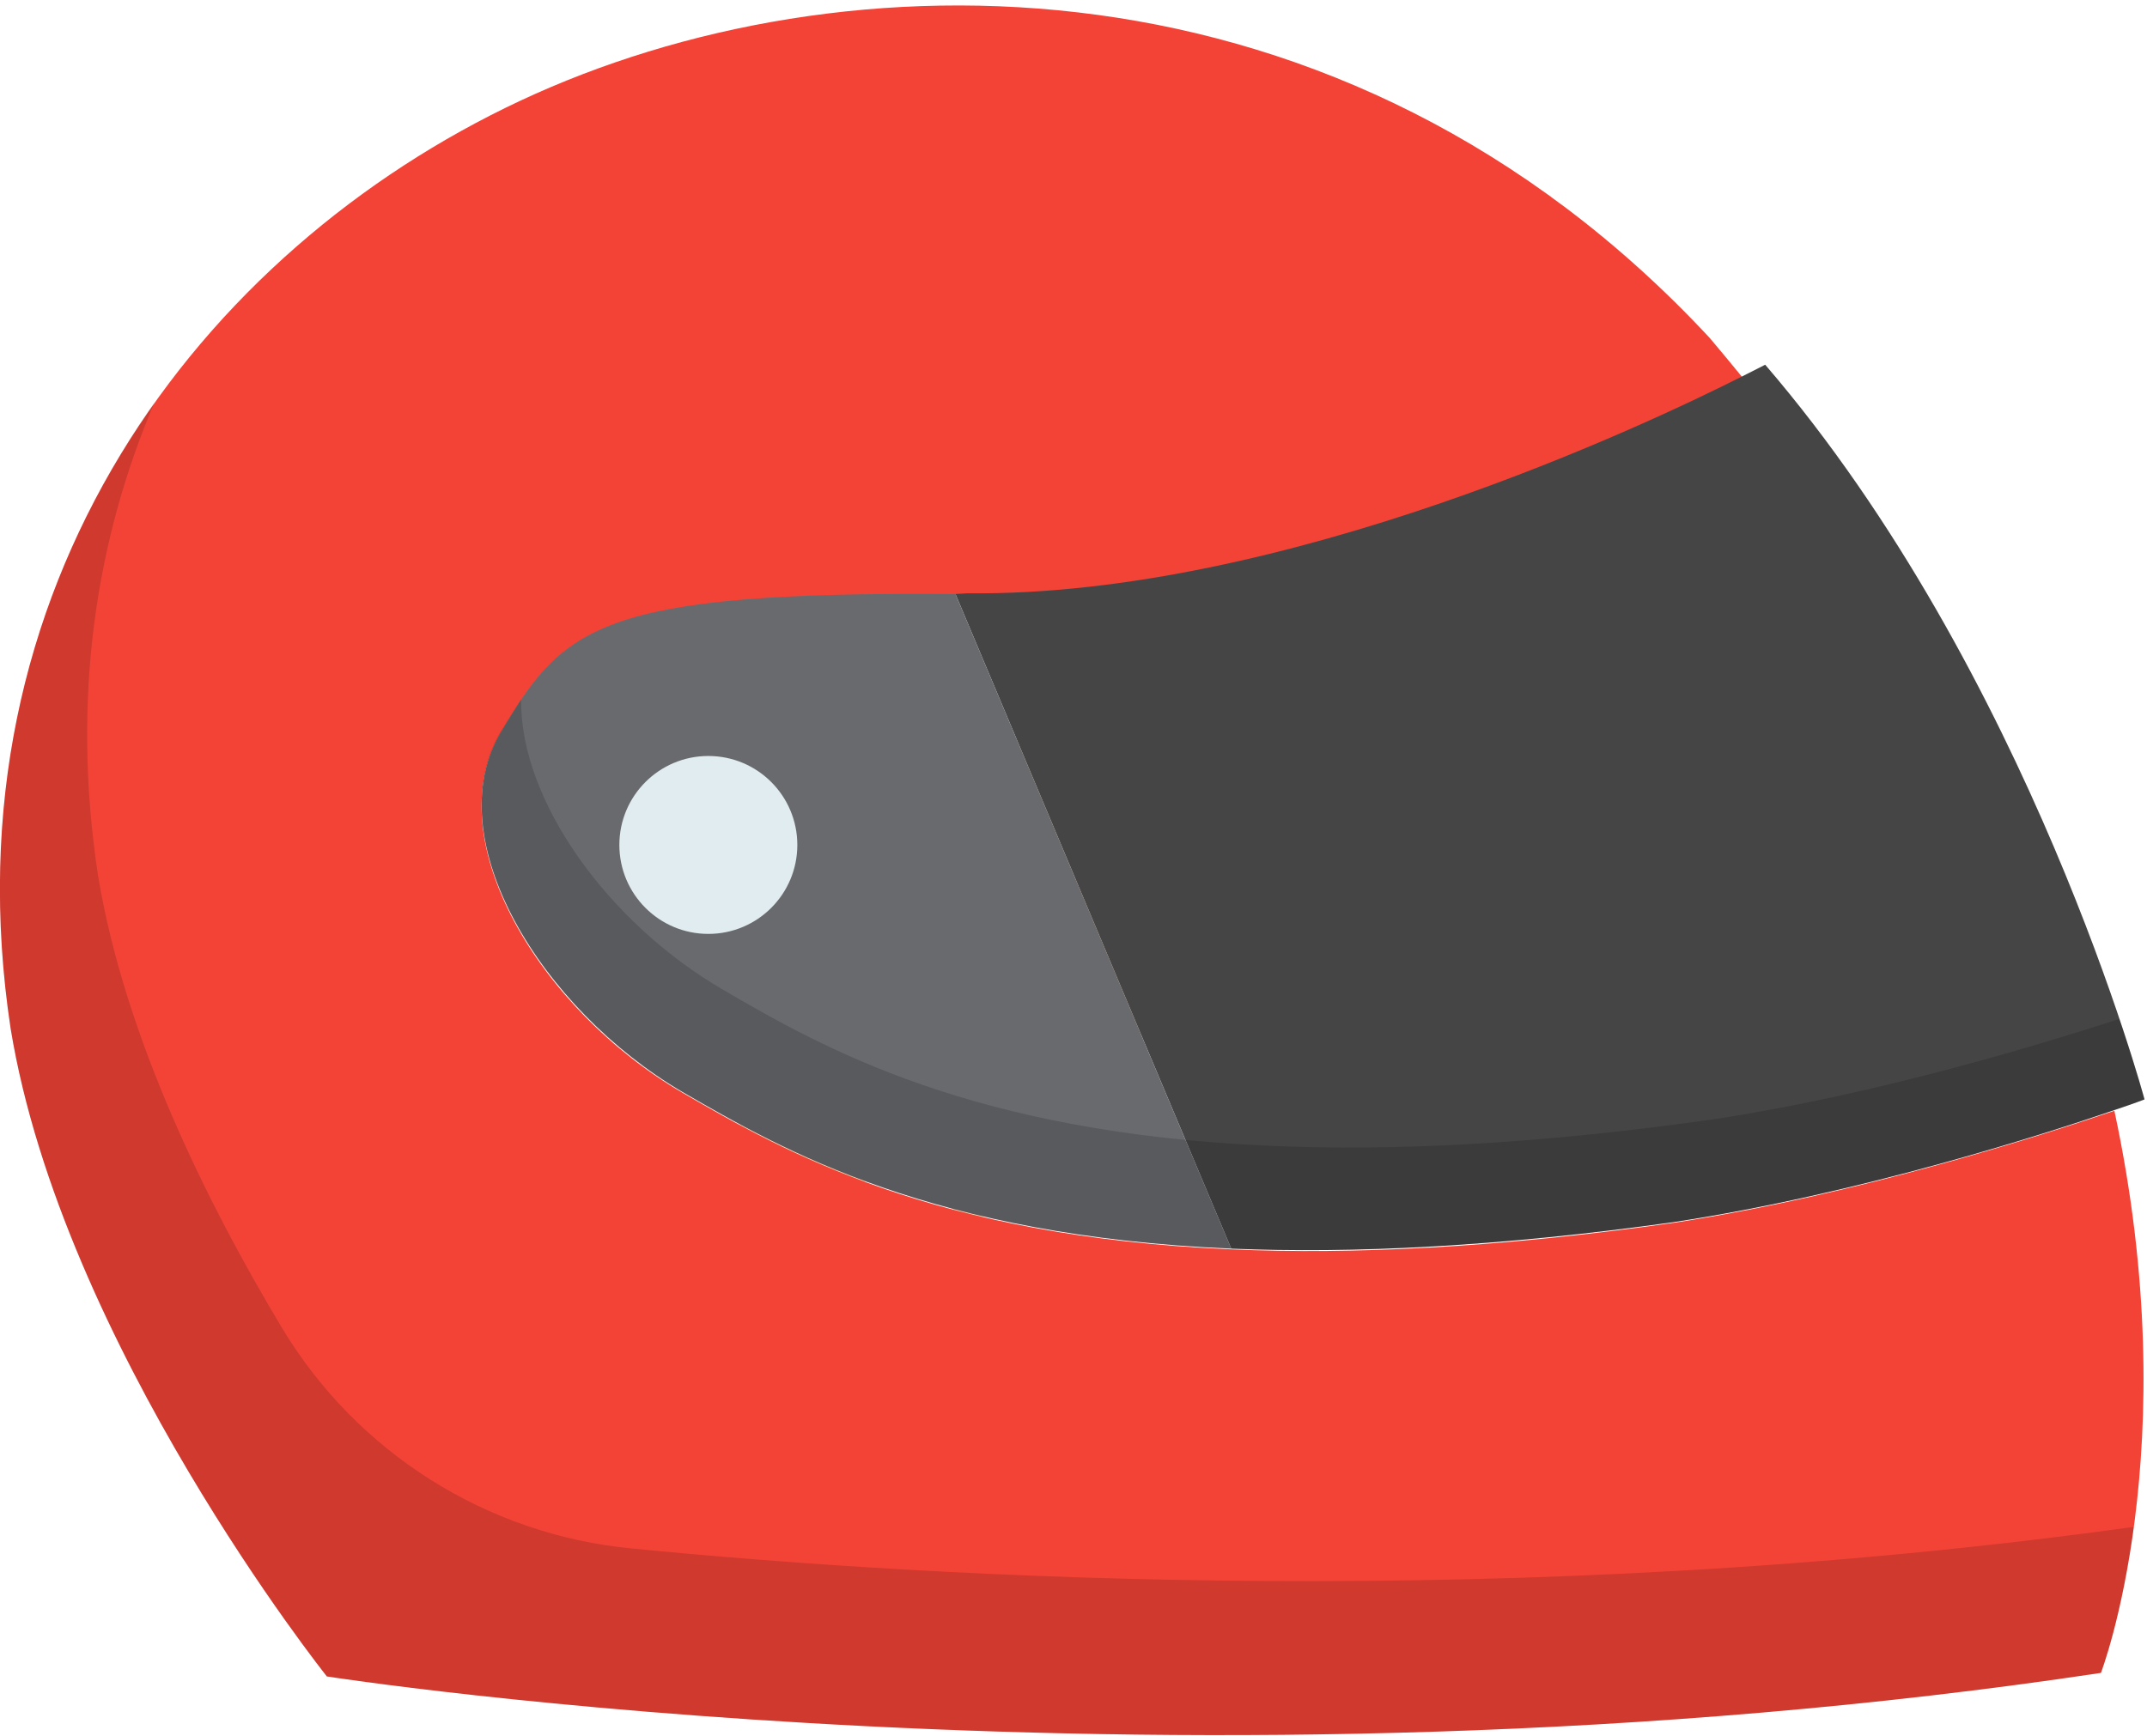
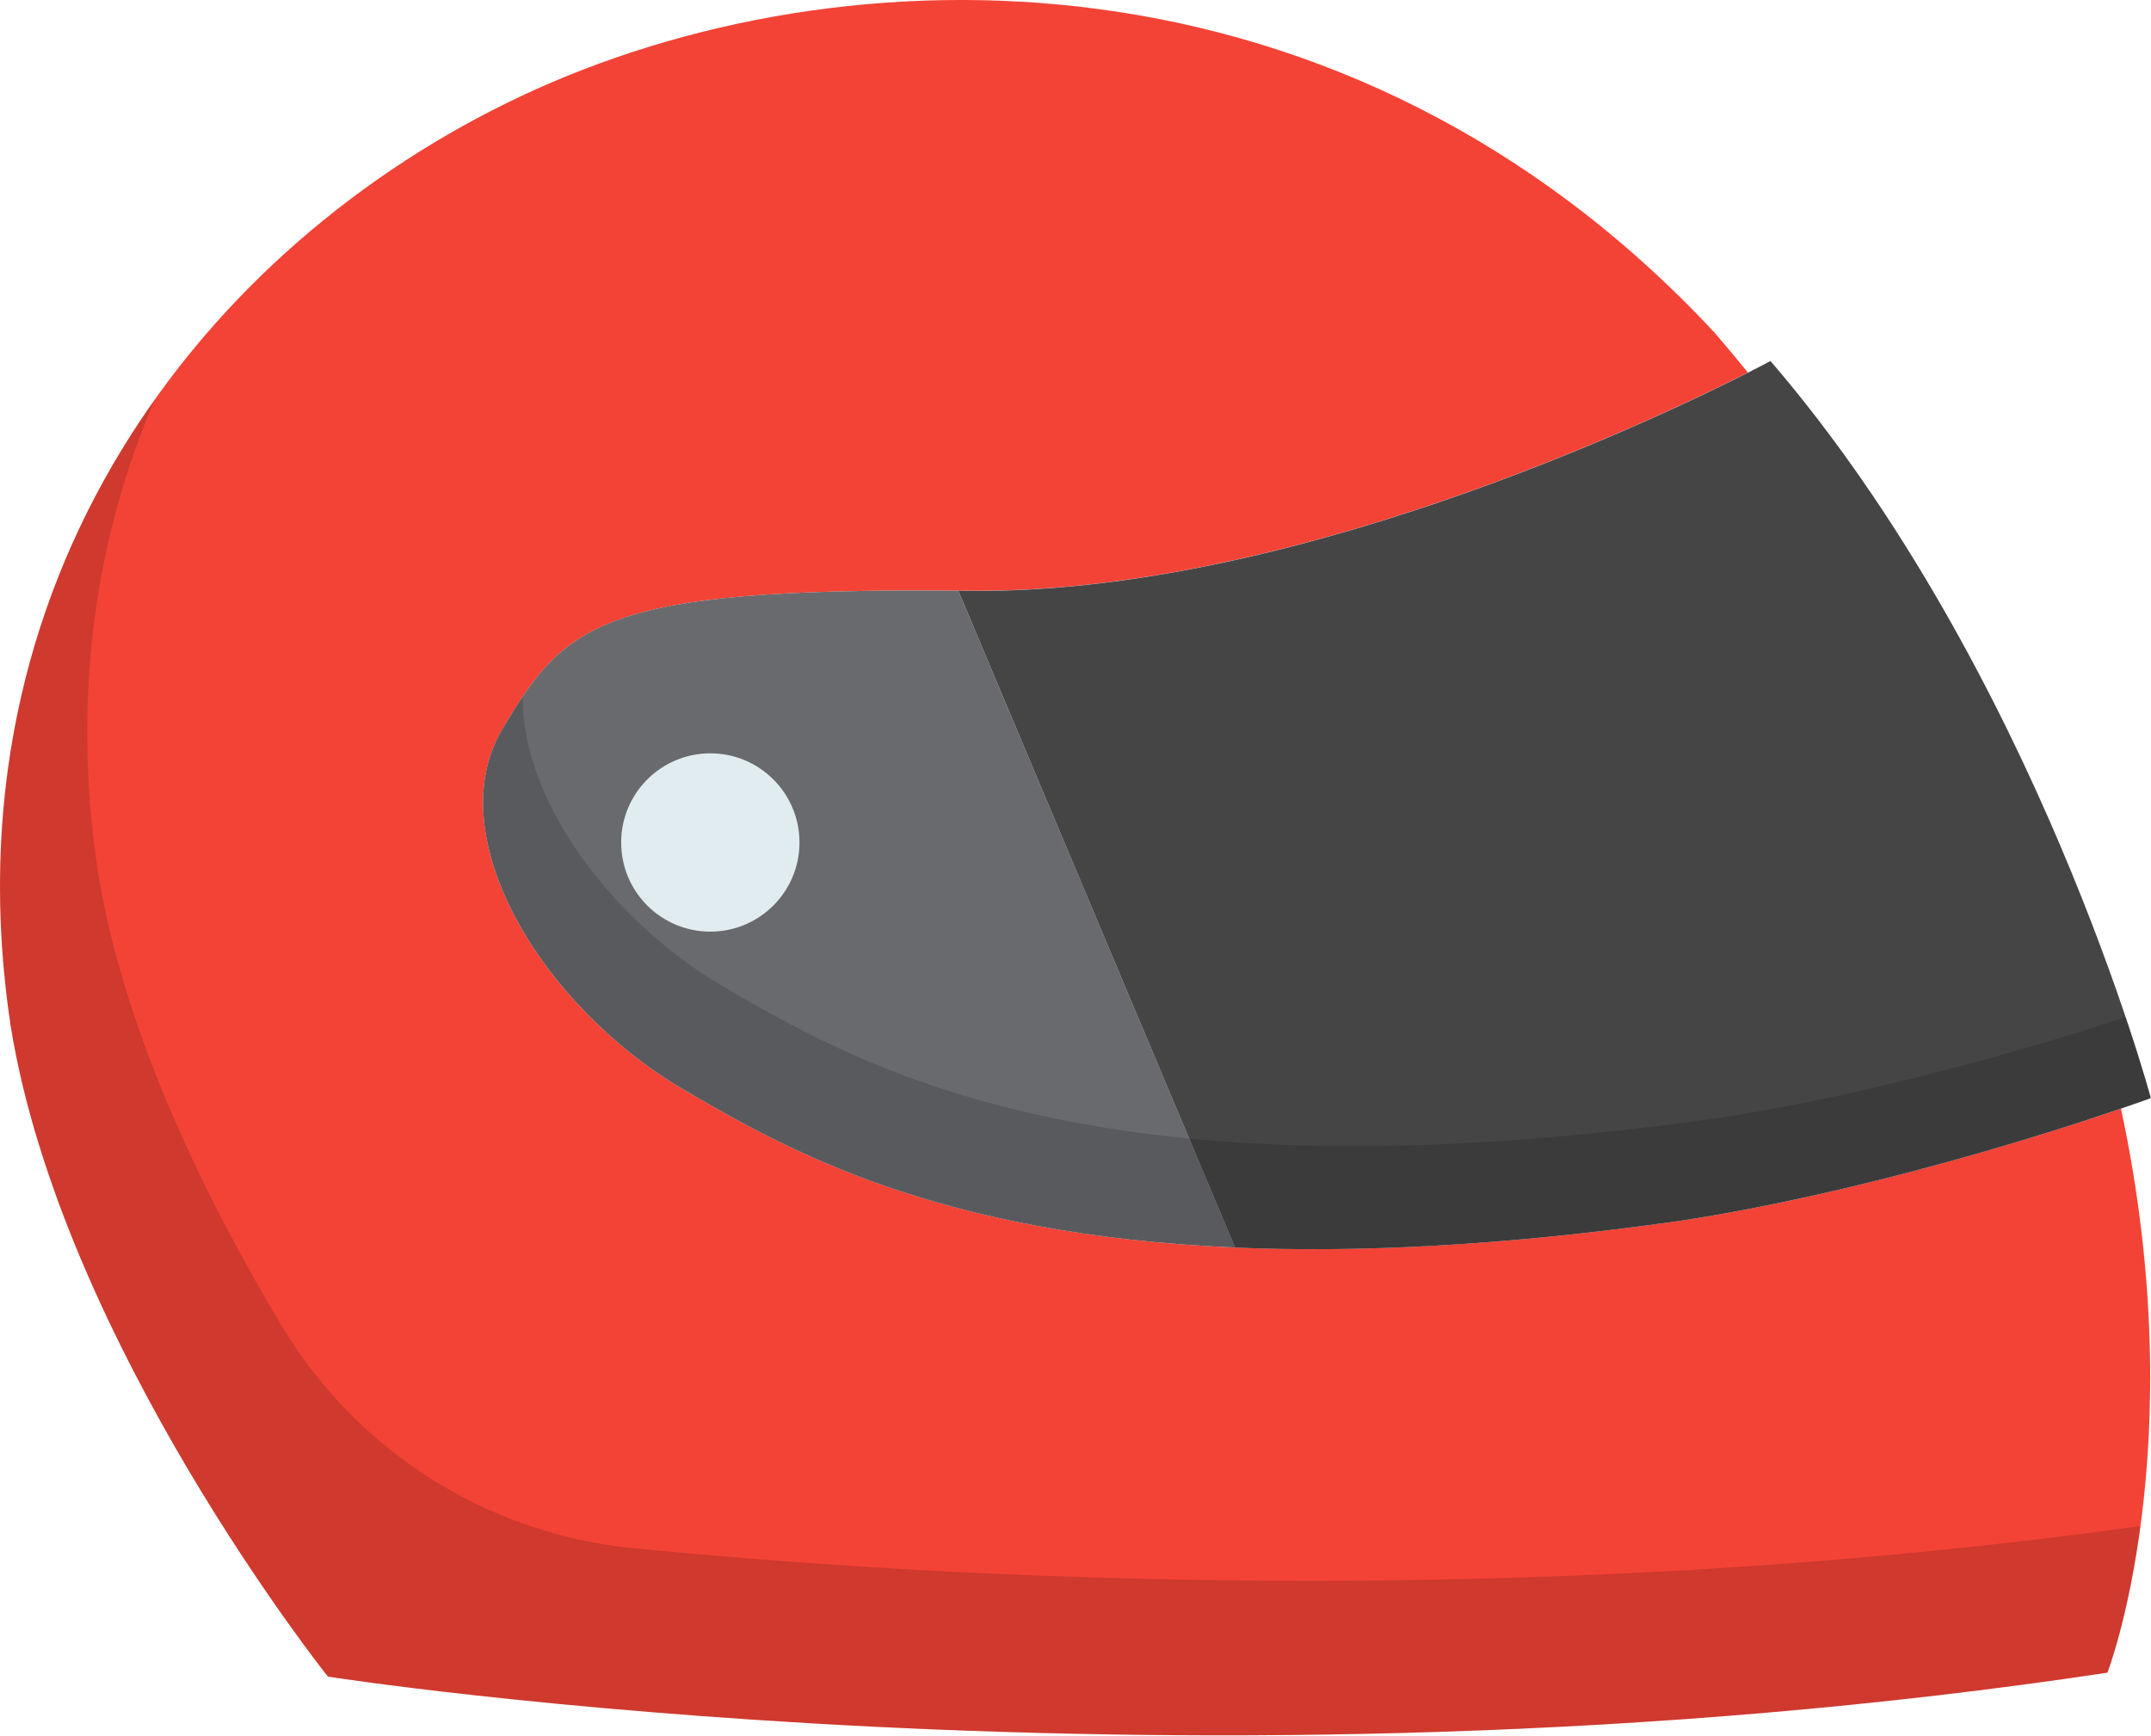
- <svg xmlns="http://www.w3.org/2000/svg" version="1.1" id="Layer_1" x="0px" y="0px" viewBox="0 0 605.6 489.6" style="enable-background:new 0 0 605.6 489.6;" xml:space="preserve">
+ <svg xmlns="http://www.w3.org/2000/svg" version="1.1" id="Layer_1" x="0px" y="0px" viewBox="0 0 60.985 49.209" style="enable-background:new 0 0 60.985 49.209;" xml:space="preserve">
  <style type="text/css">
- 	.st0{fill:#FFEACC;}
- 	.st1{fill:#FFDBB2;}
- 	.st2{fill:#F34336;}
- 	.st3{opacity:0.15;enable-background:new    ;}
- 	.st4{fill:#454546;}
- 	.st5{fill:#696A6D;}
- 	.st6{fill:#E1ECF1;}
+ 	.st0{fill:#F34336;}
+ 	.st1{opacity:0.15;enable-background:new    ;}
+ 	.st2{fill:#454546;}
+ 	.st3{fill:#696A6D;}
+ 	.st4{fill:#E1ECF1;}
</style>
-   <rect x="125.4" y="231.2" transform="matrix(0.7071 -0.7071 0.7071 0.7071 -87.6287 286.8463)" class="st0" width="354.1" height="36" />
-   <rect x="131.9" y="246.8" transform="matrix(0.7071 -0.7071 0.7071 0.7071 -90.3332 293.3851)" class="st1" width="354.1" height="17.8" />
-   <path class="st0" d="M391.1,236.7c-6.8,6.8-18.3,6.8-25.1,0l-25.5-25.5L315,185.8c-6.8-6.8-6.8-18.3,0-25.1c7.2-7.2,18.6-7.2,25.5,0  l25.5,25.5l25.1,25.1C398.2,218,398.2,229.5,391.1,236.7z" />
-   <path class="st1" d="M391.1,236.7c-6.8,6.8-18.3,6.8-25.1,0l-25.5-25.5l25.5-25.1l25.1,25.1C398.2,218,398.2,229.5,391.1,236.7z" />
-   <path class="st0" d="M340.5,287.3c-6.8,7.2-18.3,7.2-25.5,0l-25.1-25.1l-25.5-25.5c-7.2-7.2-7.2-18.6,0-25.5  c6.8-7.2,18.3-7.2,25.5,0l50.6,50.6C347.7,269,347.7,280.4,340.5,287.3z" />
-   <path class="st1" d="M340.5,287.3c-6.8,7.2-18.3,7.2-25.5,0l-25.1-25.1l25.5-25.5l25.1,25.1C347.7,269,347.7,280.4,340.5,287.3z" />
-   <path class="st0" d="M289.9,337.8c-7.2,7.2-18.6,7.2-25.5,0l-50.6-50.6c-7.2-6.8-7.2-18.3,0-25.5c6.8-6.8,18.3-6.8,25.1,0l25.5,25.5  l25.5,25.5C296.7,319.5,296.7,331,289.9,337.8z" />
-   <path class="st1" d="M289.9,337.8c-7.2,7.2-18.6,7.2-25.5,0l-25.1-25.1l25.1-25.5l25.5,25.5C296.7,319.5,296.7,331,289.9,337.8z" />
  <g id="color">
-     <path class="st2" d="M3,290.2C17.6,379.4,92.2,473,92.2,473S334,510.9,592.6,472c0,0,24.3-63,3.8-158.6   c-20,6.8-72.4,23.7-124.2,31.6c-49.9,7.1-90.9,9-124.9,7.5c-84.2-3.6-126.2-27.6-154.8-44.2c-40.2-23.4-69.1-71.4-51.3-101.4   c17.7-29.8,27.6-39.9,128.3-39.1h3.2c89.7,1,192.6-48.1,218.8-61.3c-3-3.7-6.1-7.4-9.2-11.1C378.6-16.2,237.1-13.9,146.8,28.4   S-15.9,165.4,3,290.2z" />
-     <path class="st3" d="M3,290.2C17.6,379.4,92.2,473,92.2,473S334,510.9,592.6,472c0,0,5.7-14.9,9.3-41.2   C428,455,263.8,445.3,178.2,436.9c-40.9-3.9-77.6-27.1-98.7-62.3c-21-35-44.4-82-51.9-127.9c-7.5-49.6-0.6-94.4,16-133.2   C10.3,160.7-7.5,220.8,3,290.2z" />
-     <path class="st4" d="M269.5,167.6l77.8,184.7c34.1,1.4,75.1-0.5,124.9-7.5c51.8-7.9,104.2-24.7,124.2-31.6c5.4-1.8,8.5-3,8.5-3   s-32.3-120.4-107-207.3c0,0-2.3,1.2-6.3,3.2c-26.3,13.3-129.2,62.3-218.8,61.3L269.5,167.6z" />
-     <path class="st5" d="M192.5,308.1c28.6,16.6,70.7,40.6,154.8,44.2l-77.8-184.7c-100.7-0.8-110.7,9.3-128.3,39.1   C123.4,236.7,152.5,284.6,192.5,308.1z" />
-     <path class="st3" d="M192.5,308.1c28.6,16.6,70.7,40.6,154.8,44.2c34.1,1.4,75.1-0.5,124.9-7.5c51.8-7.9,104.2-24.7,124.2-31.6   c5.4-1.8,8.5-3,8.5-3s-2.3-8.6-7.1-22.7c-24.4,7.9-69.6,21.5-114.4,28.3c-49.9,7.1-90.9,9-124.9,7.5   c-84.2-3.6-126.4-27.6-154.8-44.2c-32.2-18.8-57.1-53.3-56.7-81.8c-1.9,2.9-3.8,6-5.9,9.3C123.4,236.7,152.5,284.6,192.5,308.1z" />
-     <circle class="st6" cx="199.8" cy="238.4" r="25.1" />
+     <path class="st0" d="M0.306,29.115c1.466,8.991,8.991,18.428,8.991,18.428   s24.384,3.821,50.453-0.112c0,0,2.449-6.353,0.384-15.994   c-2.015,0.684-7.303,2.389-12.519,3.184c-5.021,0.712-9.155,0.902-12.594,0.755   c-8.487-0.366-12.731-2.783-15.611-4.463c-4.047-2.36-6.969-7.189-5.171-10.226   c1.779-3.002,2.788-4.024,12.934-3.937h0.325c9.034,0.098,19.412-4.846,22.059-6.186   c-0.303-0.371-0.614-0.744-0.933-1.118C38.174-1.784,23.903-1.561,14.802,2.712   S-1.605,16.53,0.306,29.115z" />
+     <path class="st1" d="M0.306,29.115c1.466,8.991,8.991,18.428,8.991,18.428   s24.384,3.821,50.453-0.112c0,0,0.581-1.503,0.937-4.159   c-17.538,2.451-34.104,1.477-42.731,0.63c-4.126-0.402-7.819-2.733-9.957-6.284   c-2.112-3.518-4.47-8.26-5.222-12.885c-0.758-5-0.063-9.521,1.62-13.421   C1.033,16.049-0.757,22.112,0.306,29.115z" />
+     <path class="st2" d="M27.169,16.751l7.846,18.626c3.438,0.147,7.572-0.043,12.594-0.755   c5.217-0.796,10.504-2.497,12.519-3.184c0.546-0.187,0.852-0.299,0.852-0.299   S57.726,19.002,50.197,10.237c0,0-0.225,0.121-0.639,0.331   c-2.647,1.341-13.025,6.283-22.059,6.186L27.169,16.751z" />
+     <path class="st3" d="M19.409,30.913c2.879,1.68,7.124,4.098,15.611,4.463l-7.85-18.626   c-10.146-0.087-11.155,0.934-12.934,3.937C12.441,23.724,15.363,28.553,19.409,30.913z" />
+     <path class="st1" d="M19.409,30.913c2.879,1.68,7.124,4.098,15.611,4.463   c3.438,0.147,7.572-0.043,12.594-0.755c5.217-0.796,10.504-2.497,12.519-3.184   c0.546-0.187,0.852-0.299,0.852-0.299s-0.232-0.863-0.714-2.294   c-2.455,0.801-7.02,2.168-11.532,2.856c-5.022,0.712-9.156,0.902-12.594,0.754   c-8.486-0.365-12.733-2.783-15.612-4.463c-3.244-1.891-5.766-5.37-5.709-8.241   c-0.195,0.287-0.383,0.6-0.586,0.937C12.441,23.724,15.363,28.553,19.409,30.913z" />
+     <circle class="st4" cx="20.139" cy="23.89" r="2.528" />
  </g>
</svg>
